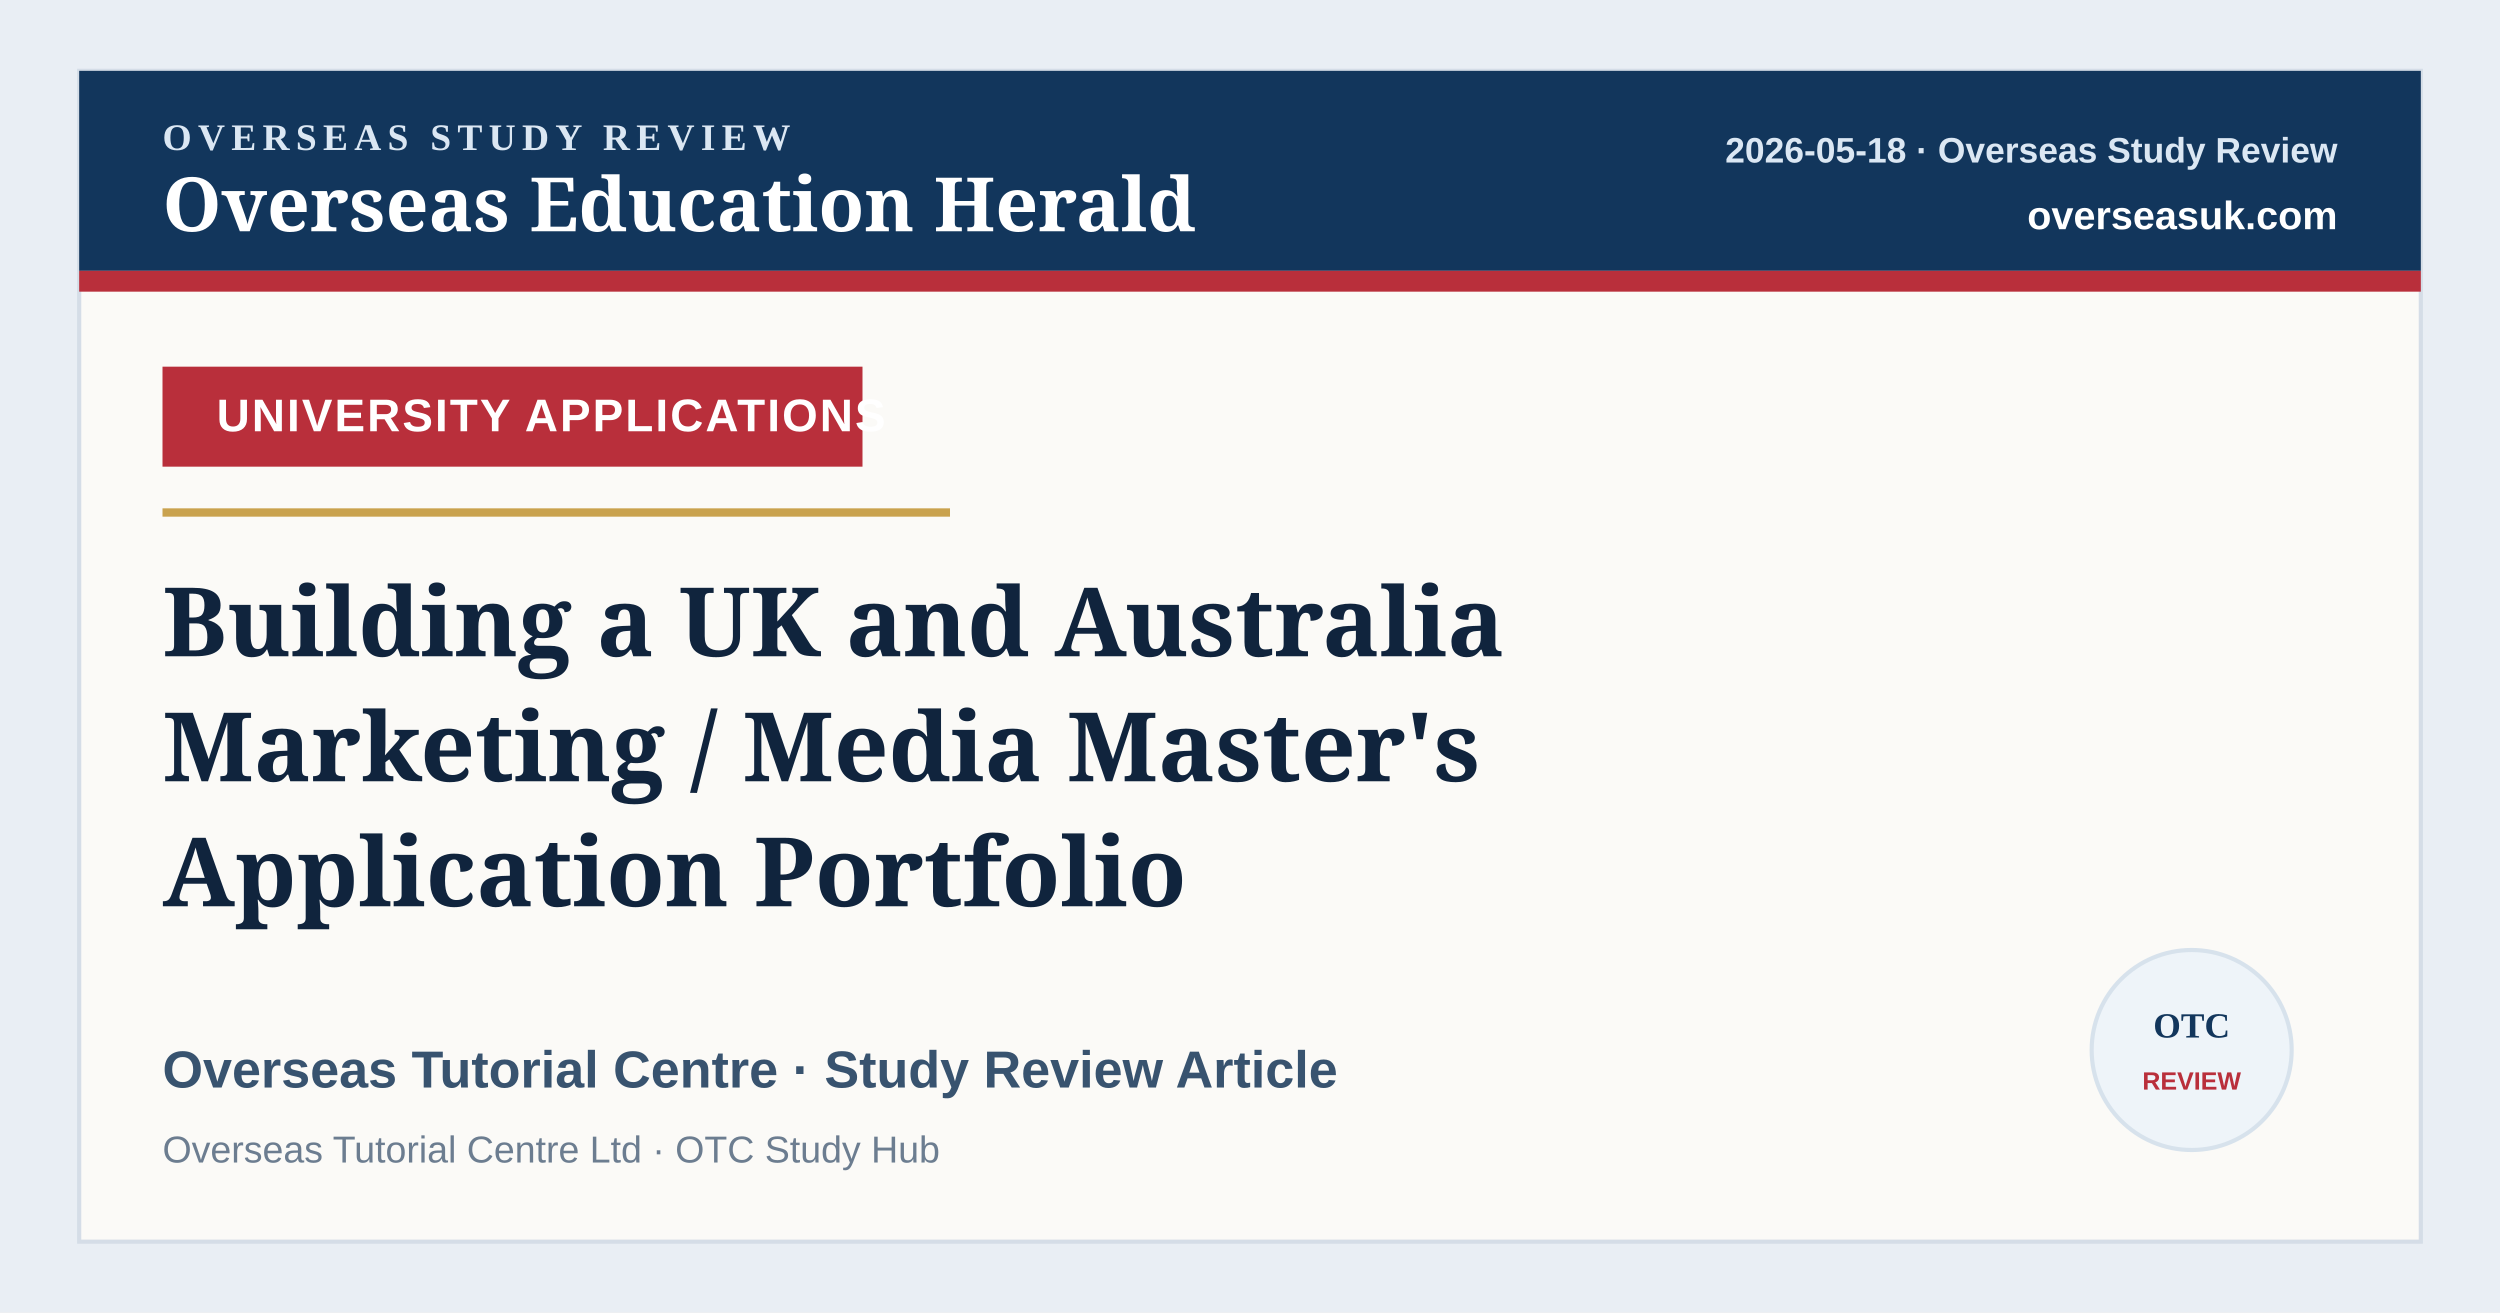
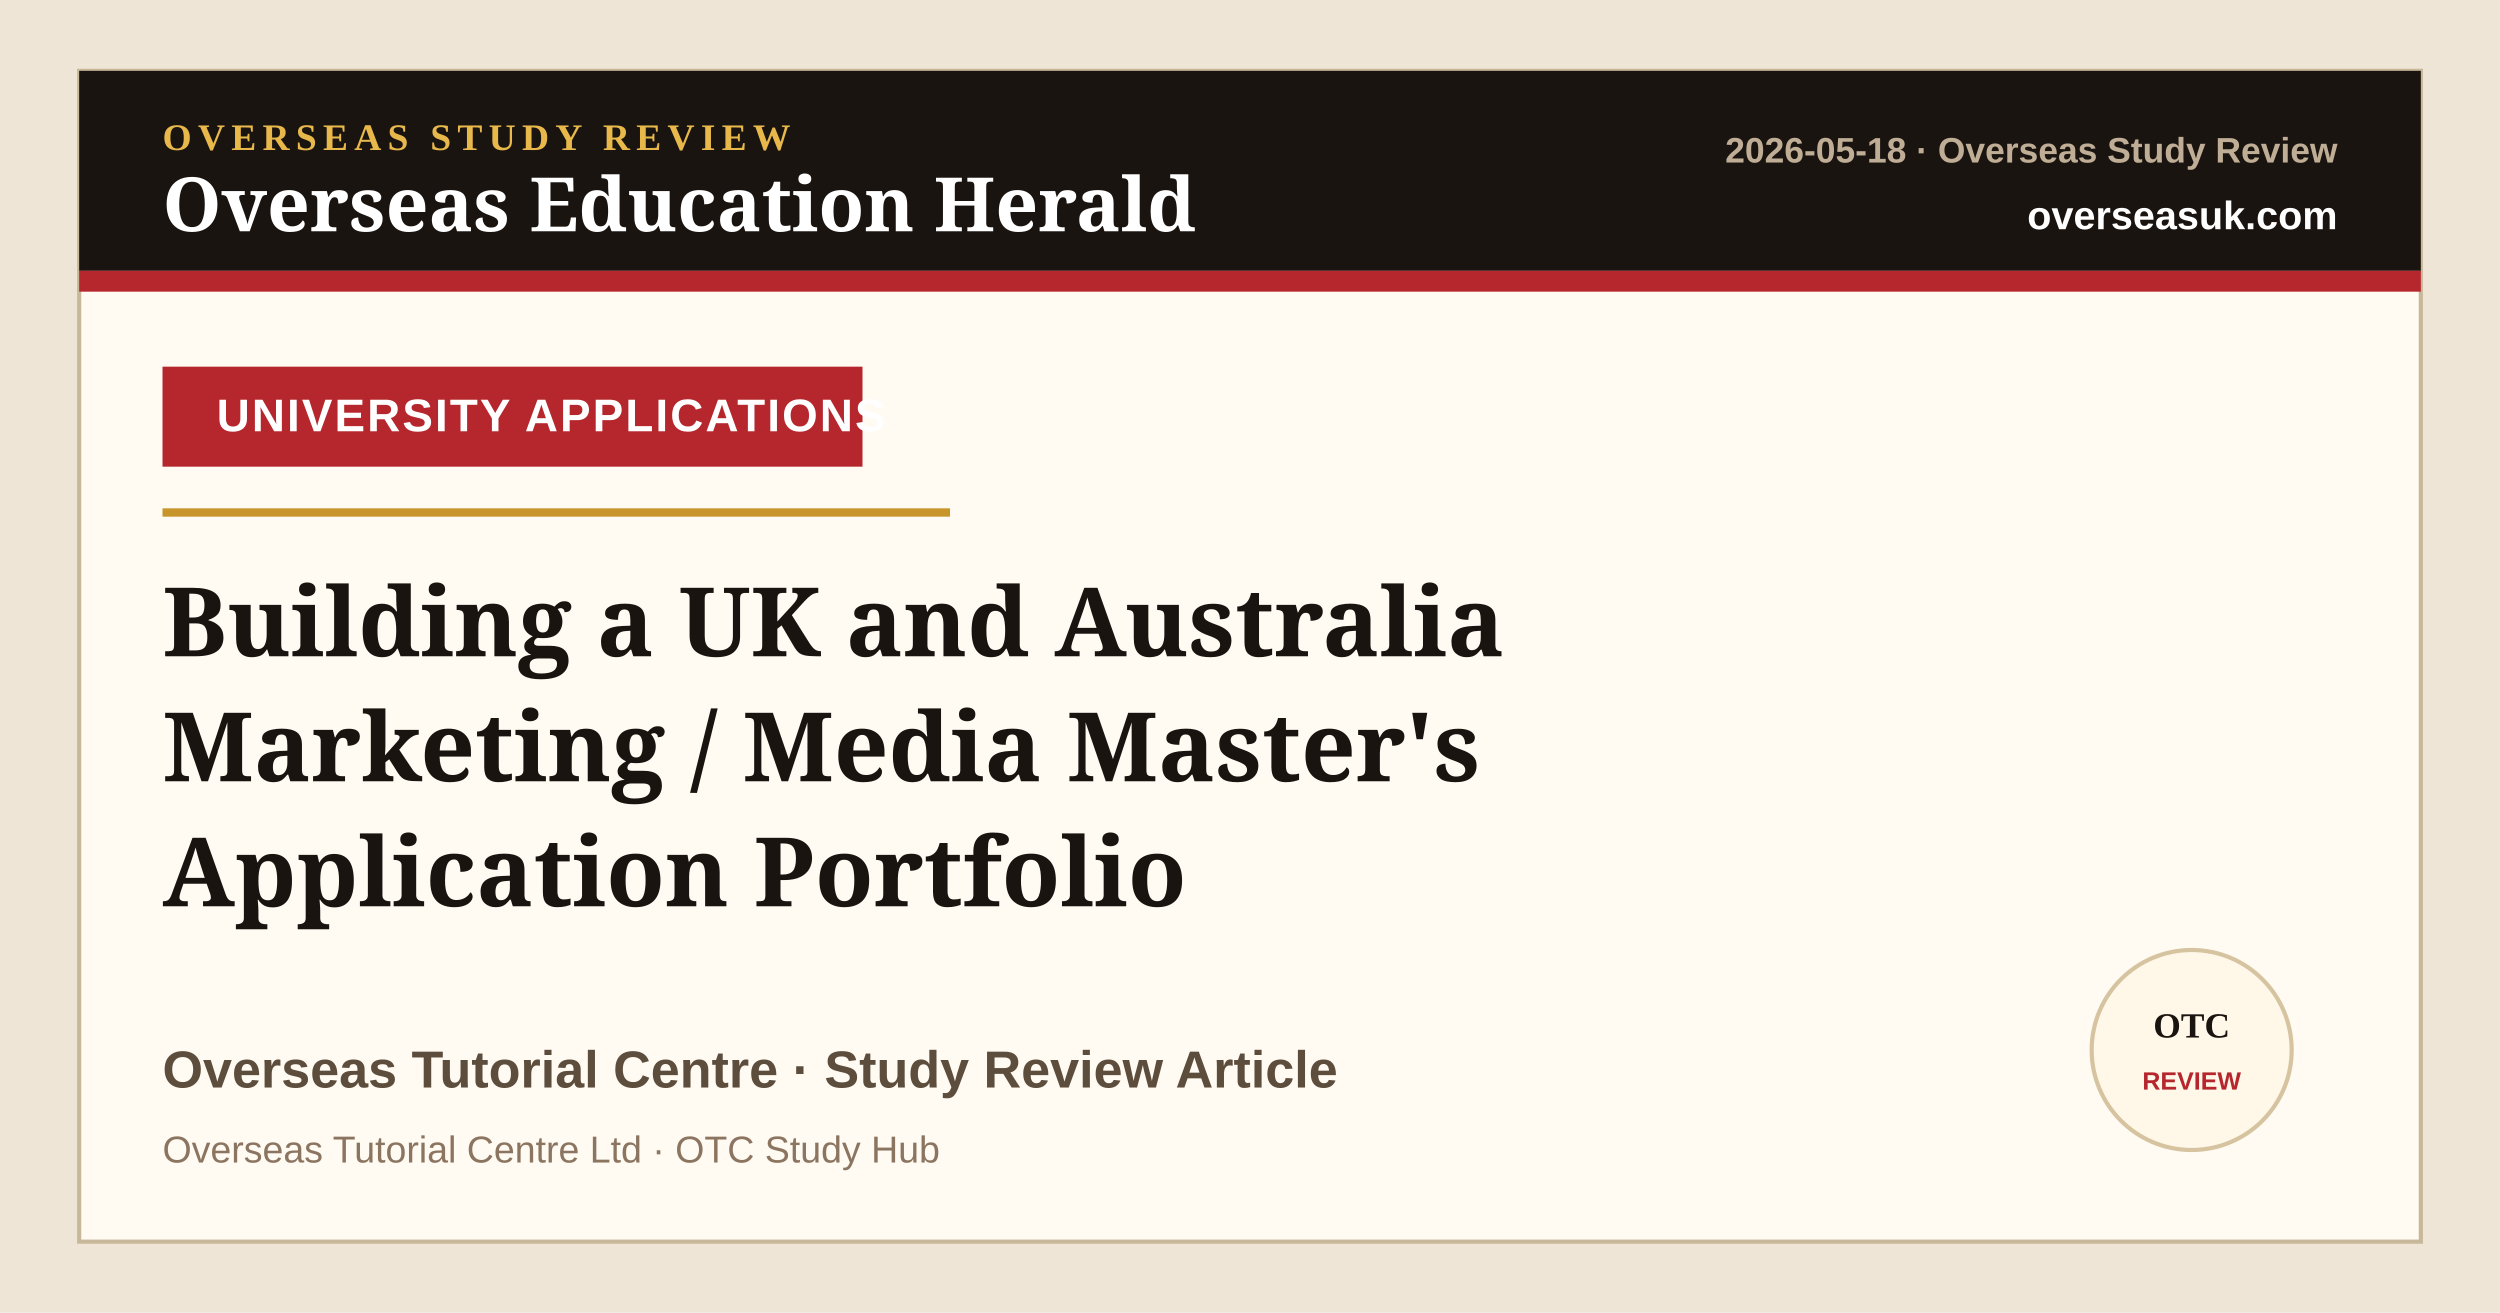
<svg xmlns="http://www.w3.org/2000/svg" width="1200" height="630" viewBox="0 0 1200 630">
-   <rect width="1200" height="630" fill="#e9eef4" />
-   <rect x="38" y="34" width="1124" height="562" fill="#fbfaf7" stroke="#d5dde7" stroke-width="2" />
-   <rect x="38" y="34" width="1124" height="96" fill="#12365c" />
-   <rect x="38" y="130" width="1124" height="10" fill="#b92f3b" />
-   <text x="78" y="72" fill="#dbe7f3" font-family="Georgia, 'Times New Roman', serif" font-size="18" font-weight="700" letter-spacing="3">OVERSEAS STUDY REVIEW</text>
+   <rect width="1200" height="630" fill="#efe5d6" />
+   <rect x="38" y="34" width="1124" height="562" fill="#fffaf2" stroke="#c8b89a" stroke-width="2" />
+   <rect x="38" y="34" width="1124" height="96" fill="#1a1410" />
+   <rect x="38" y="130" width="1124" height="10" fill="#b5272d" />
+   <text x="78" y="72" fill="#e8b84b" font-family="Georgia, 'Times New Roman', serif" font-size="18" font-weight="700" letter-spacing="3">OVERSEAS STUDY REVIEW</text>
  <text x="78" y="111" fill="#ffffff" font-family="'Noto Serif TC', 'Songti TC', Georgia, serif" font-size="36" font-weight="900">Overseas Education Herald</text>
-   <text x="1122" y="78" text-anchor="end" fill="#dbe7f3" font-family="'Noto Sans TC', Arial, sans-serif" font-size="17" font-weight="700">2026-05-18 · Overseas Study Review</text>
+   <text x="1122" y="78" text-anchor="end" fill="#bfae95" font-family="'Noto Sans TC', Arial, sans-serif" font-size="17" font-weight="700">2026-05-18 · Overseas Study Review</text>
  <text x="1122" y="110" text-anchor="end" fill="#ffffff" font-family="'Noto Sans TC', Arial, sans-serif" font-size="19" font-weight="800">overseasuk.com</text>
-   <rect x="78" y="176" width="336" height="48" fill="#b92f3b" />
+   <rect x="78" y="176" width="336" height="48" fill="#b5272d" />
  <text x="104" y="207" fill="#ffffff" font-family="'Noto Sans TC', Arial, sans-serif" font-size="22" font-weight="900" letter-spacing="1">UNIVERSITY APPLICATIONS</text>
-   <line x1="78" y1="246" x2="456" y2="246" stroke="#c9a24e" stroke-width="4" />
-   <text x="78" y="315" fill="#10243d" font-family="'Noto Serif TC', 'Songti TC', Georgia, serif" font-size="46" font-weight="900">Building a UK and Australia</text>
-   <text x="78" y="375" fill="#10243d" font-family="'Noto Serif TC', 'Songti TC', Georgia, serif" font-size="46" font-weight="900">Marketing / Media Master's</text>
-   <text x="78" y="435" fill="#10243d" font-family="'Noto Serif TC', 'Songti TC', Georgia, serif" font-size="46" font-weight="900">Application Portfolio</text>
-   <text x="78" y="522" fill="#38536f" font-family="'Noto Sans TC', Arial, sans-serif" font-size="25" font-weight="900">Overseas Tutorial Centre · Study Review Article</text>
-   <text x="78" y="558" fill="#6c7d90" font-family="'Noto Sans TC', Arial, sans-serif" font-size="18">Overseas Tutorial Centre Ltd · OTC Study Hub</text>
-   <circle cx="1052" cy="504" r="48" fill="#eef4f9" stroke="#d7e2ec" stroke-width="2" />
-   <text x="1052" y="498" text-anchor="middle" fill="#12365c" font-family="Georgia, 'Times New Roman', serif" font-size="17" font-weight="800">OTC</text>
-   <text x="1052" y="523" text-anchor="middle" fill="#b92f3b" font-family="'Noto Sans TC', Arial, sans-serif" font-size="12" font-weight="900">REVIEW</text>
+   <line x1="78" y1="246" x2="456" y2="246" stroke="#c8952a" stroke-width="4" />
+   <text x="78" y="315" fill="#1a1410" font-family="'Noto Serif TC', 'Songti TC', Georgia, serif" font-size="46" font-weight="900">Building a UK and Australia</text>
+   <text x="78" y="375" fill="#1a1410" font-family="'Noto Serif TC', 'Songti TC', Georgia, serif" font-size="46" font-weight="900">Marketing / Media Master's</text>
+   <text x="78" y="435" fill="#1a1410" font-family="'Noto Serif TC', 'Songti TC', Georgia, serif" font-size="46" font-weight="900">Application Portfolio</text>
+   <text x="78" y="522" fill="#5d4d3c" font-family="'Noto Sans TC', Arial, sans-serif" font-size="25" font-weight="900">Overseas Tutorial Centre · Study Review Article</text>
+   <text x="78" y="558" fill="#8b7560" font-family="'Noto Sans TC', Arial, sans-serif" font-size="18">Overseas Tutorial Centre Ltd · OTC Study Hub</text>
+   <circle cx="1052" cy="504" r="48" fill="#fff7e8" stroke="#d6c39f" stroke-width="2" />
+   <text x="1052" y="498" text-anchor="middle" fill="#1a1410" font-family="Georgia, 'Times New Roman', serif" font-size="17" font-weight="800">OTC</text>
+   <text x="1052" y="523" text-anchor="middle" fill="#b5272d" font-family="'Noto Sans TC', Arial, sans-serif" font-size="12" font-weight="900">REVIEW</text>
</svg>
